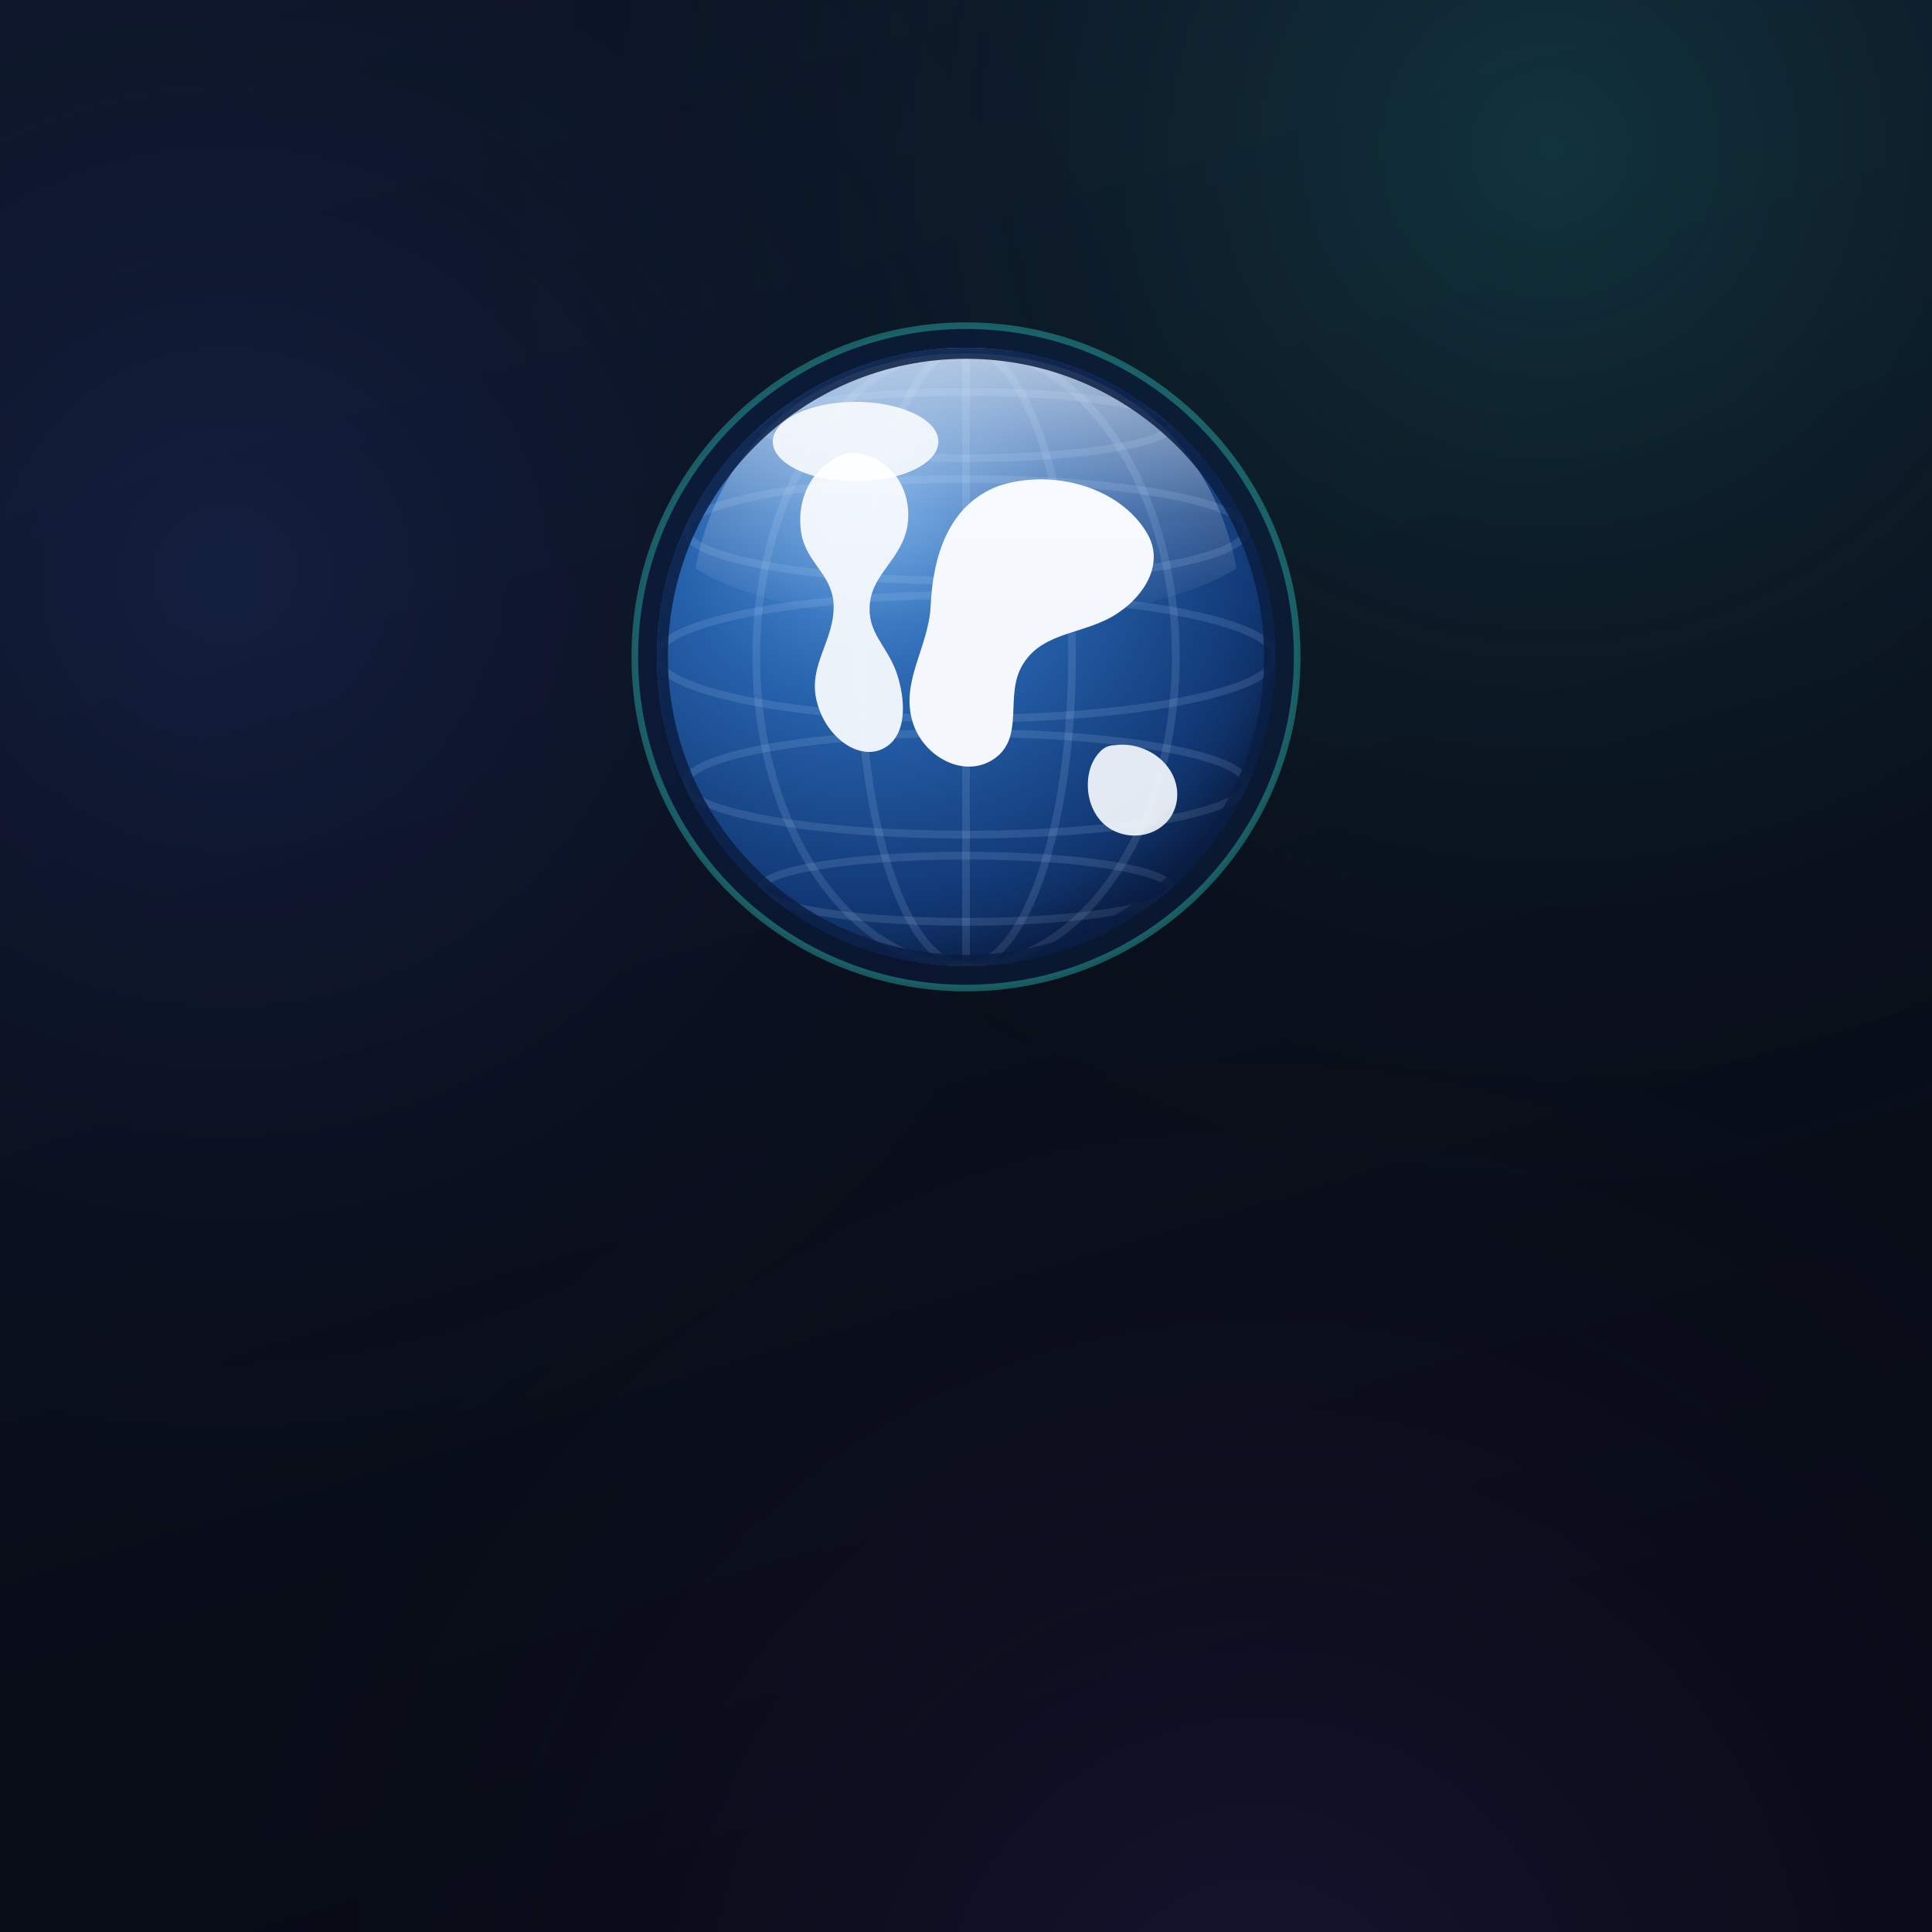
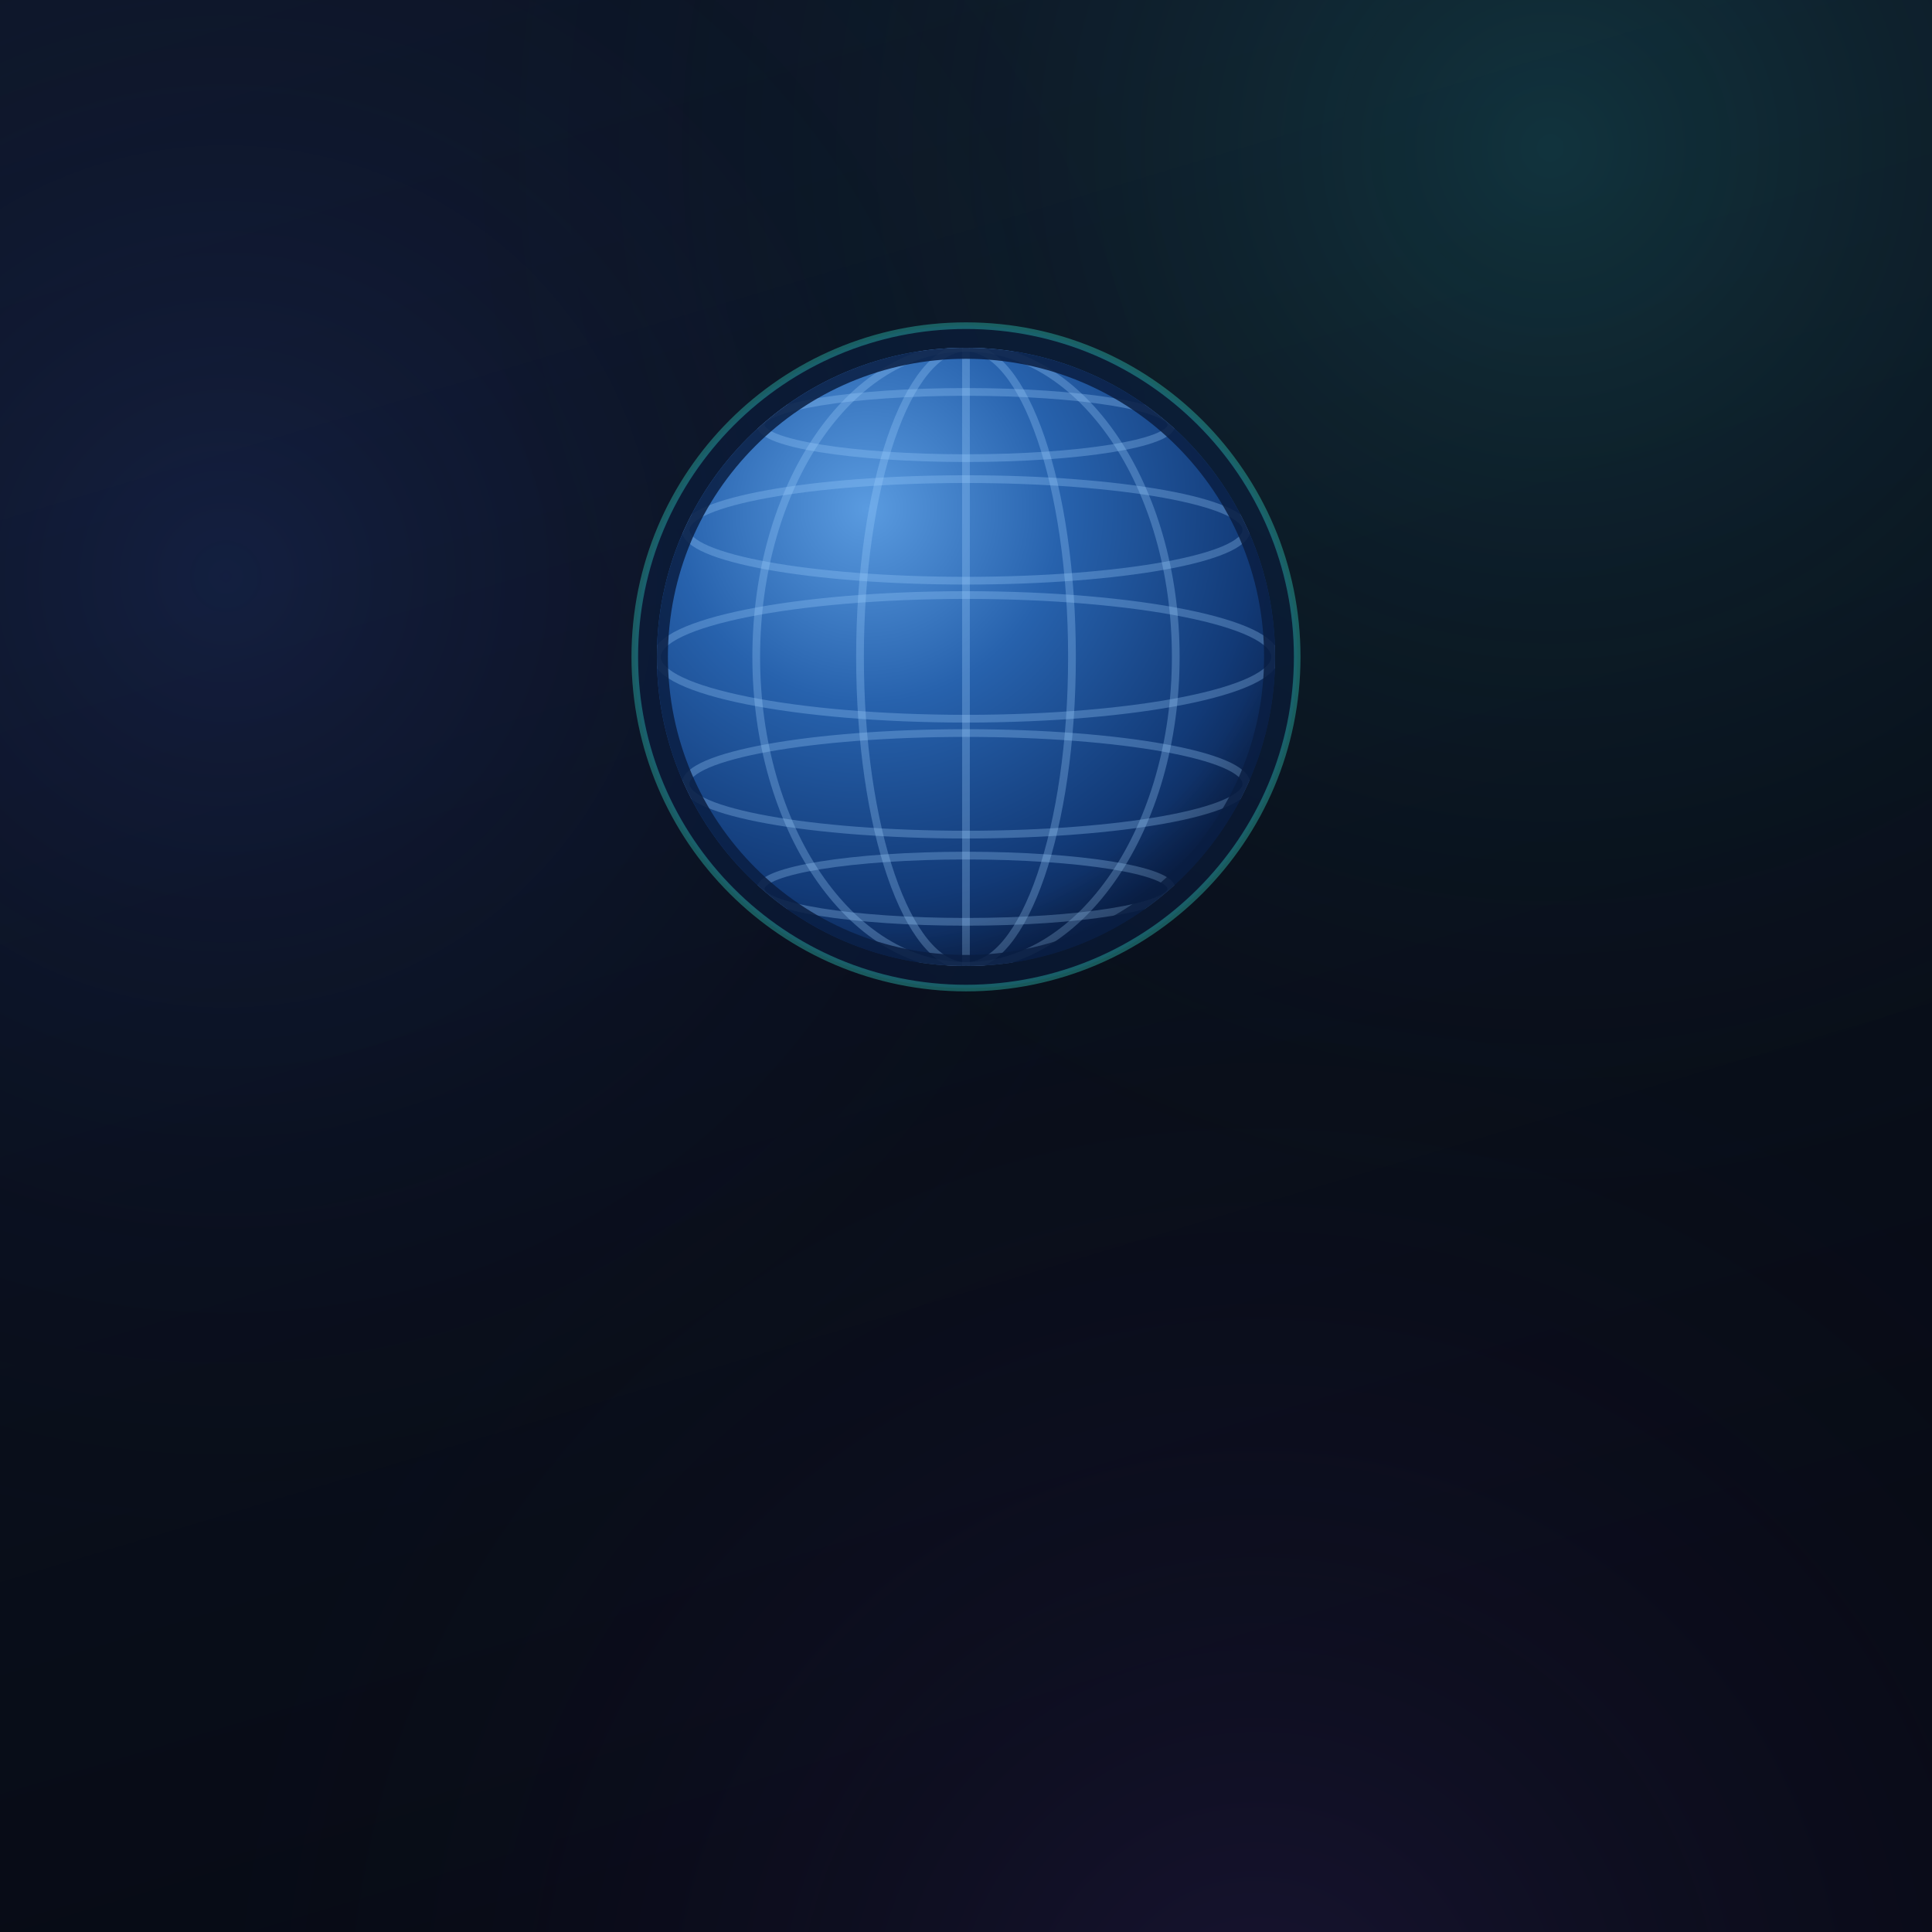
<svg xmlns="http://www.w3.org/2000/svg" width="1080" height="1080" viewBox="0 0 1080 1080">
  <rect width="1080" height="1080" fill="#070b15" />
  <rect width="1080" height="1080" fill="url(#grad)" />
  <defs>
    <linearGradient id="grad" x1="0" y1="0" x2="0.3" y2="1">
      <stop offset="0%" stop-color="#0d1526" />
      <stop offset="100%" stop-color="#070b15" />
    </linearGradient>
    <radialGradient id="au1" cx="80%" cy="8%" r="60%">
      <stop offset="0%" stop-color="rgba(52,227,208,0.16)" />
      <stop offset="100%" stop-color="transparent" />
    </radialGradient>
    <radialGradient id="au2" cx="12%" cy="30%" r="55%">
      <stop offset="0%" stop-color="rgba(70,110,255,0.14)" />
      <stop offset="100%" stop-color="transparent" />
    </radialGradient>
    <radialGradient id="au3" cx="65%" cy="105%" r="60%">
      <stop offset="0%" stop-color="rgba(150,84,255,0.12)" />
      <stop offset="100%" stop-color="transparent" />
    </radialGradient>
  </defs>
  <rect width="1080" height="1080" fill="url(#au1)" />
  <rect width="1080" height="1080" fill="url(#au2)" />
  <rect width="1080" height="1080" fill="url(#au3)" />
  <defs>
    <radialGradient id="seadark10801080clean" cx="34%" cy="26%" r="90%">
      <stop offset="0%" stop-color="#5a9be0" />
      <stop offset="35%" stop-color="#2762ad" />
      <stop offset="70%" stop-color="#123a77" />
      <stop offset="100%" stop-color="#050f2b" />
    </radialGradient>
    <radialGradient id="shadedark10801080clean" cx="34%" cy="26%" r="95%">
      <stop offset="0%" stop-color="#000" stop-opacity="0" />
      <stop offset="72%" stop-color="#000" stop-opacity="0" />
      <stop offset="100%" stop-color="#000814" stop-opacity="0.55" />
    </radialGradient>
-     <linearGradient id="glossdark10801080clean" x1="0" y1="0" x2="0" y2="1">
-       <stop offset="0%" stop-color="#fff" stop-opacity="0.9" />
-       <stop offset="60%" stop-color="#fff" stop-opacity="0.25" />
-       <stop offset="100%" stop-color="#fff" stop-opacity="0" />
-     </linearGradient>
    <clipPath id="discdark10801080clean">
      <circle cx="32" cy="32" r="28" />
    </clipPath>
  </defs>
  <g transform="translate(342.51 169.71) scale(6.1714)">
    <circle cx="32" cy="32" r="30" fill="#0a1e42" opacity="0.5" />
    <circle cx="32" cy="32" r="28" fill="url(#seadark10801080clean)" />
    <g clip-path="url(#discdark10801080clean)">
-       <g stroke="#bcdcff" stroke-opacity="0.14" stroke-width="0.7" fill="none">
+       <g stroke="#9fd0ff" stroke-opacity="0.30" stroke-width="0.7" fill="none">
        <ellipse cx="32" cy="32" rx="28" ry="5.6" />
        <ellipse cx="32" cy="20.5" rx="25.4" ry="4.6" />
        <ellipse cx="32" cy="11" rx="18.6" ry="3" />
        <ellipse cx="32" cy="43.5" rx="25.4" ry="4.6" />
        <ellipse cx="32" cy="53" rx="18.6" ry="3" />
        <ellipse cx="32" cy="32" rx="9.6" ry="28" />
        <ellipse cx="32" cy="32" rx="19" ry="28" />
        <line x1="32" y1="4" x2="32" y2="60" />
      </g>
-       <g fill="#f4f8fd">
-         <path d="M21.5 13.5c-3.2.8-5 4-4.4 7.4.5 2.6 2.7 3.6 2.9 6.2.2 3.4-2.4 5.6-1.5 9 .8 3.1 3.6 5.2 5.8 4.3 2.4-1 2.3-4.4 1.4-7-.9-2.5-2.7-3.6-2.4-6.3.3-2.7 2.9-4 3.4-7 .5-3.3-1.6-6.5-5.2-6.6Z" opacity=".96" />
-         <path d="M35 16.5c5-1.6 11 .2 13.4 4.3 1.6 2.7-.2 5.6-2.6 7.2-2.9 2-6.7 1.6-8.6 4.6-1.8 2.8.2 6.6-2.6 8.6-2.7 1.9-6.4-.1-7.4-3.2-1.2-3.7 1.4-6.8 1.6-10.6.2-4.5 1.6-9.2 6.2-10.9Z" />
-         <path d="M45.5 40c3-.4 6 2 5.6 5-.4 2.8-3.6 4-6 2.6-2.3-1.4-2.6-4.8-1.3-6.6.5-.7 1-1 1.7-1Z" opacity=".92" />
-       </g>
      <circle cx="32" cy="32" r="28" fill="url(#shadedark10801080clean)" />
-       <path d="M7.5 24 C10 10.5 21 4.5 32 4.5 C43 4.5 54 10.5 56.5 24 C46 30.5 18 30.5 7.5 24 Z" fill="url(#glossdark10801080clean)" opacity="0.72" />
-       <ellipse cx="22" cy="12.5" rx="7.5" ry="3.6" fill="#fff" opacity="0.85" />
    </g>
    <circle cx="32" cy="32" r="27.5" stroke="#0a1e42" stroke-opacity="0.85" stroke-width="1" fill="none" />
    <circle cx="32" cy="32" r="30" fill="none" stroke="#34e3d0" stroke-opacity="0.35" stroke-width="0.6" />
  </g>
</svg>
